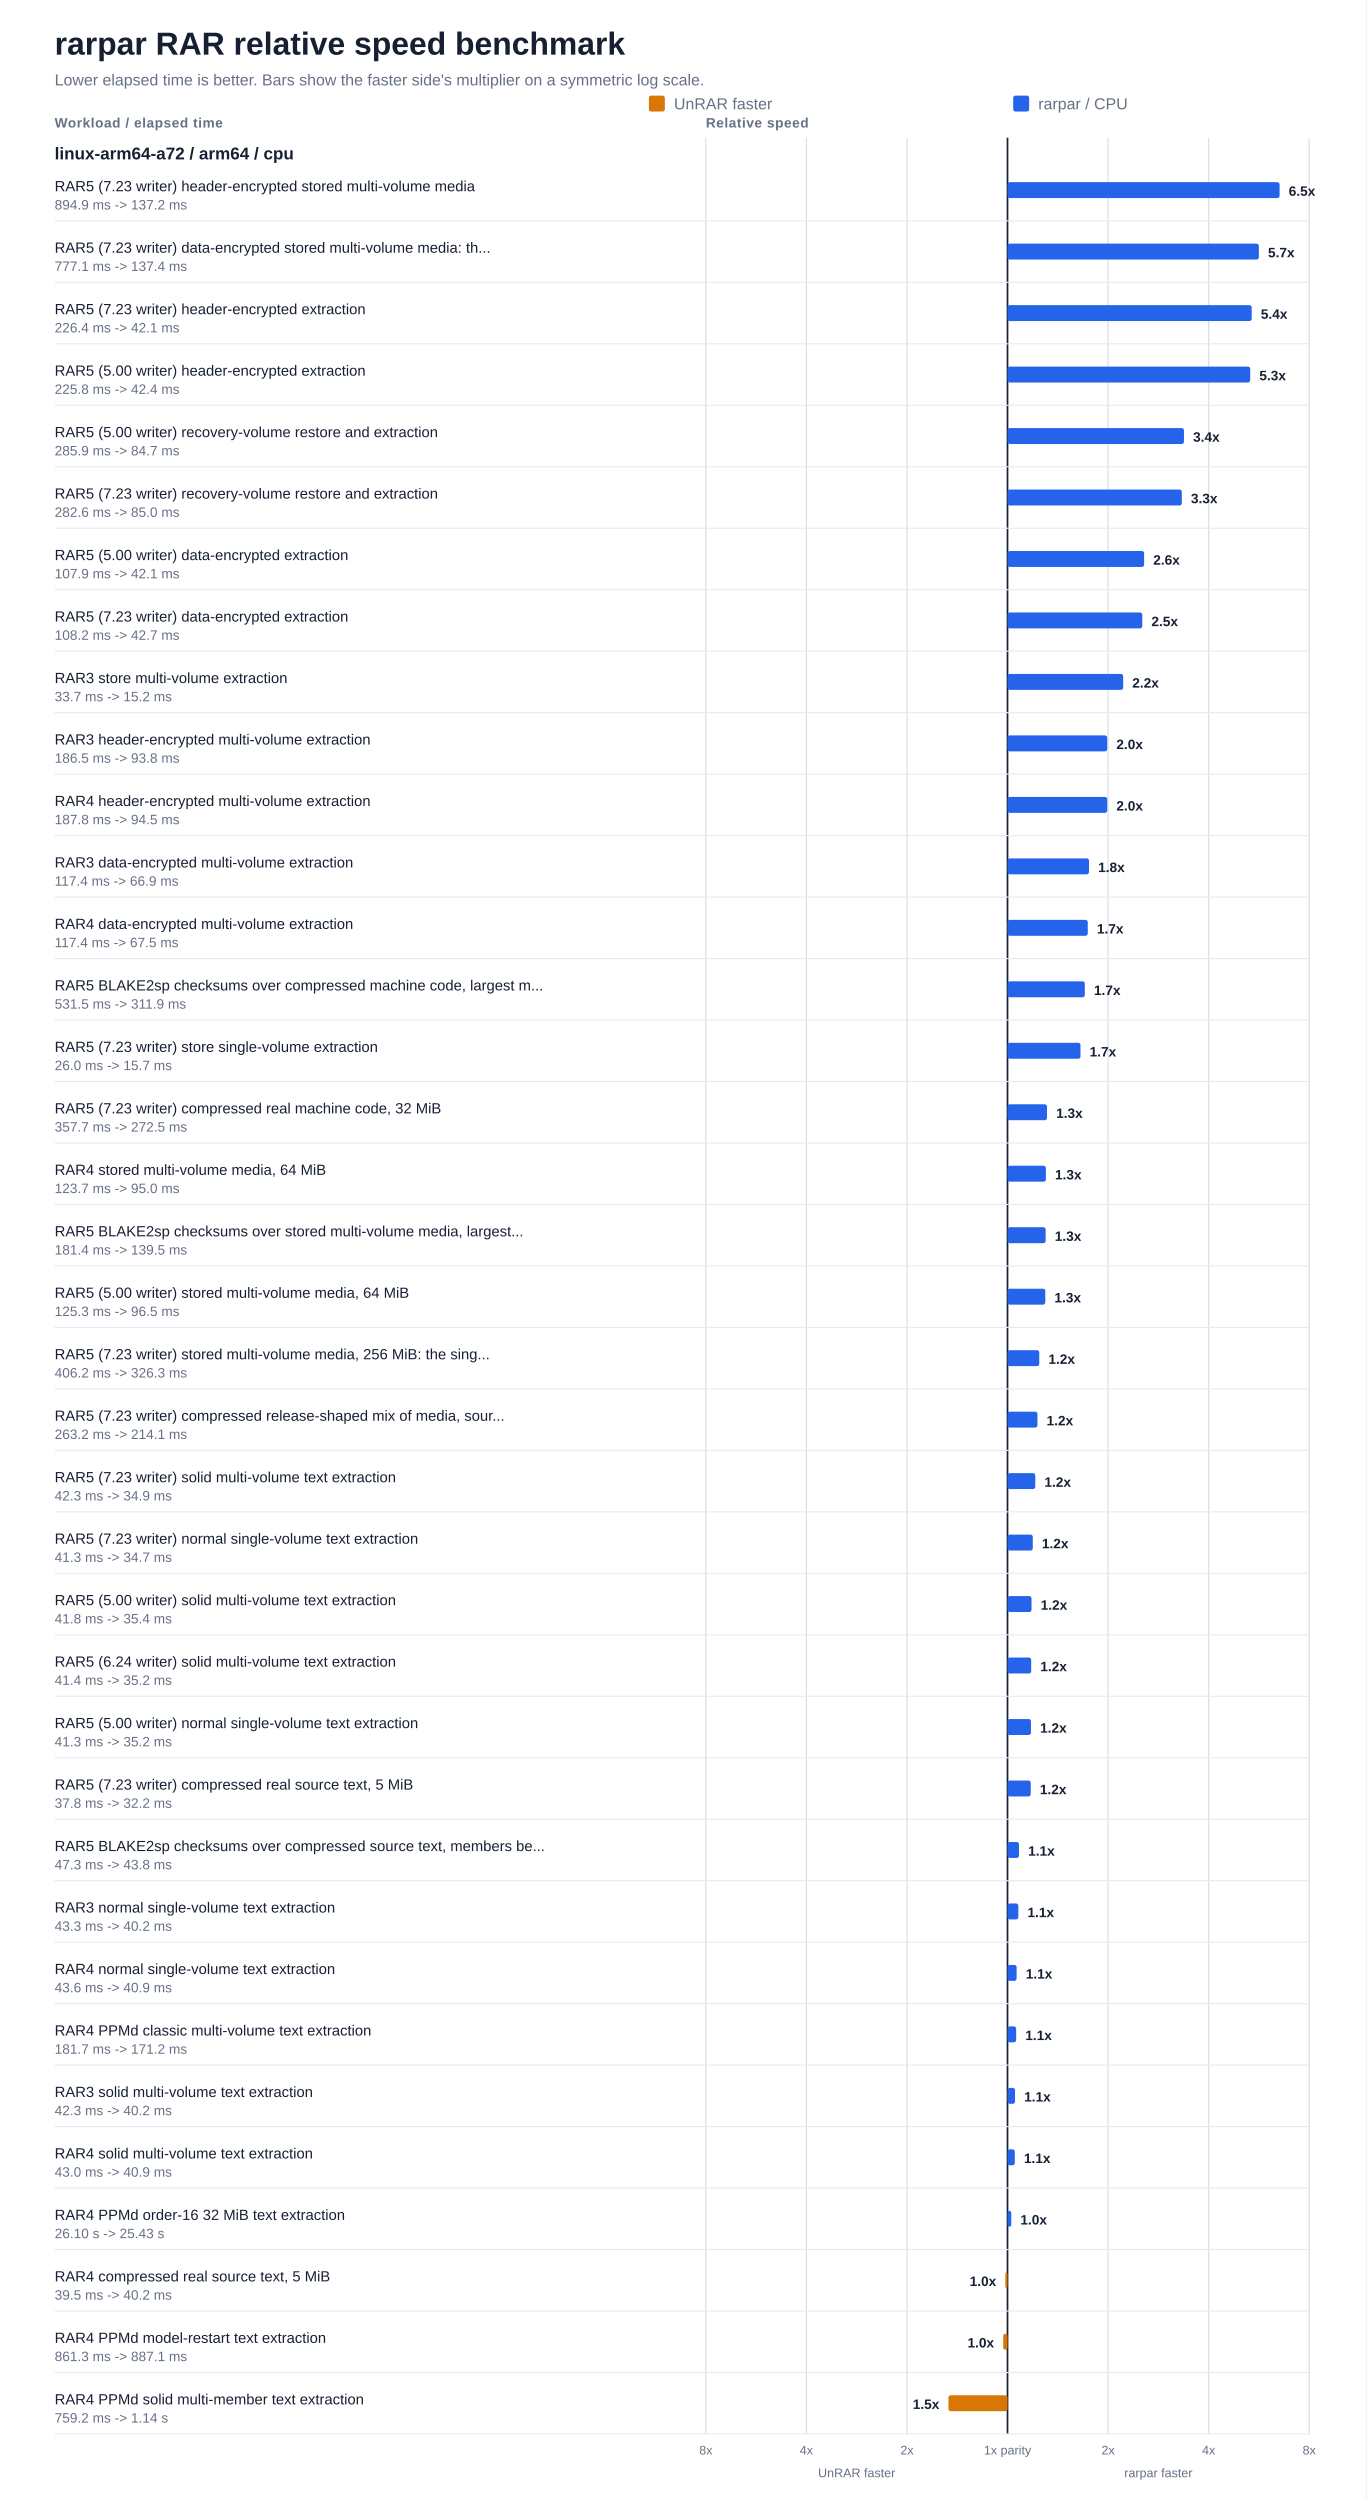
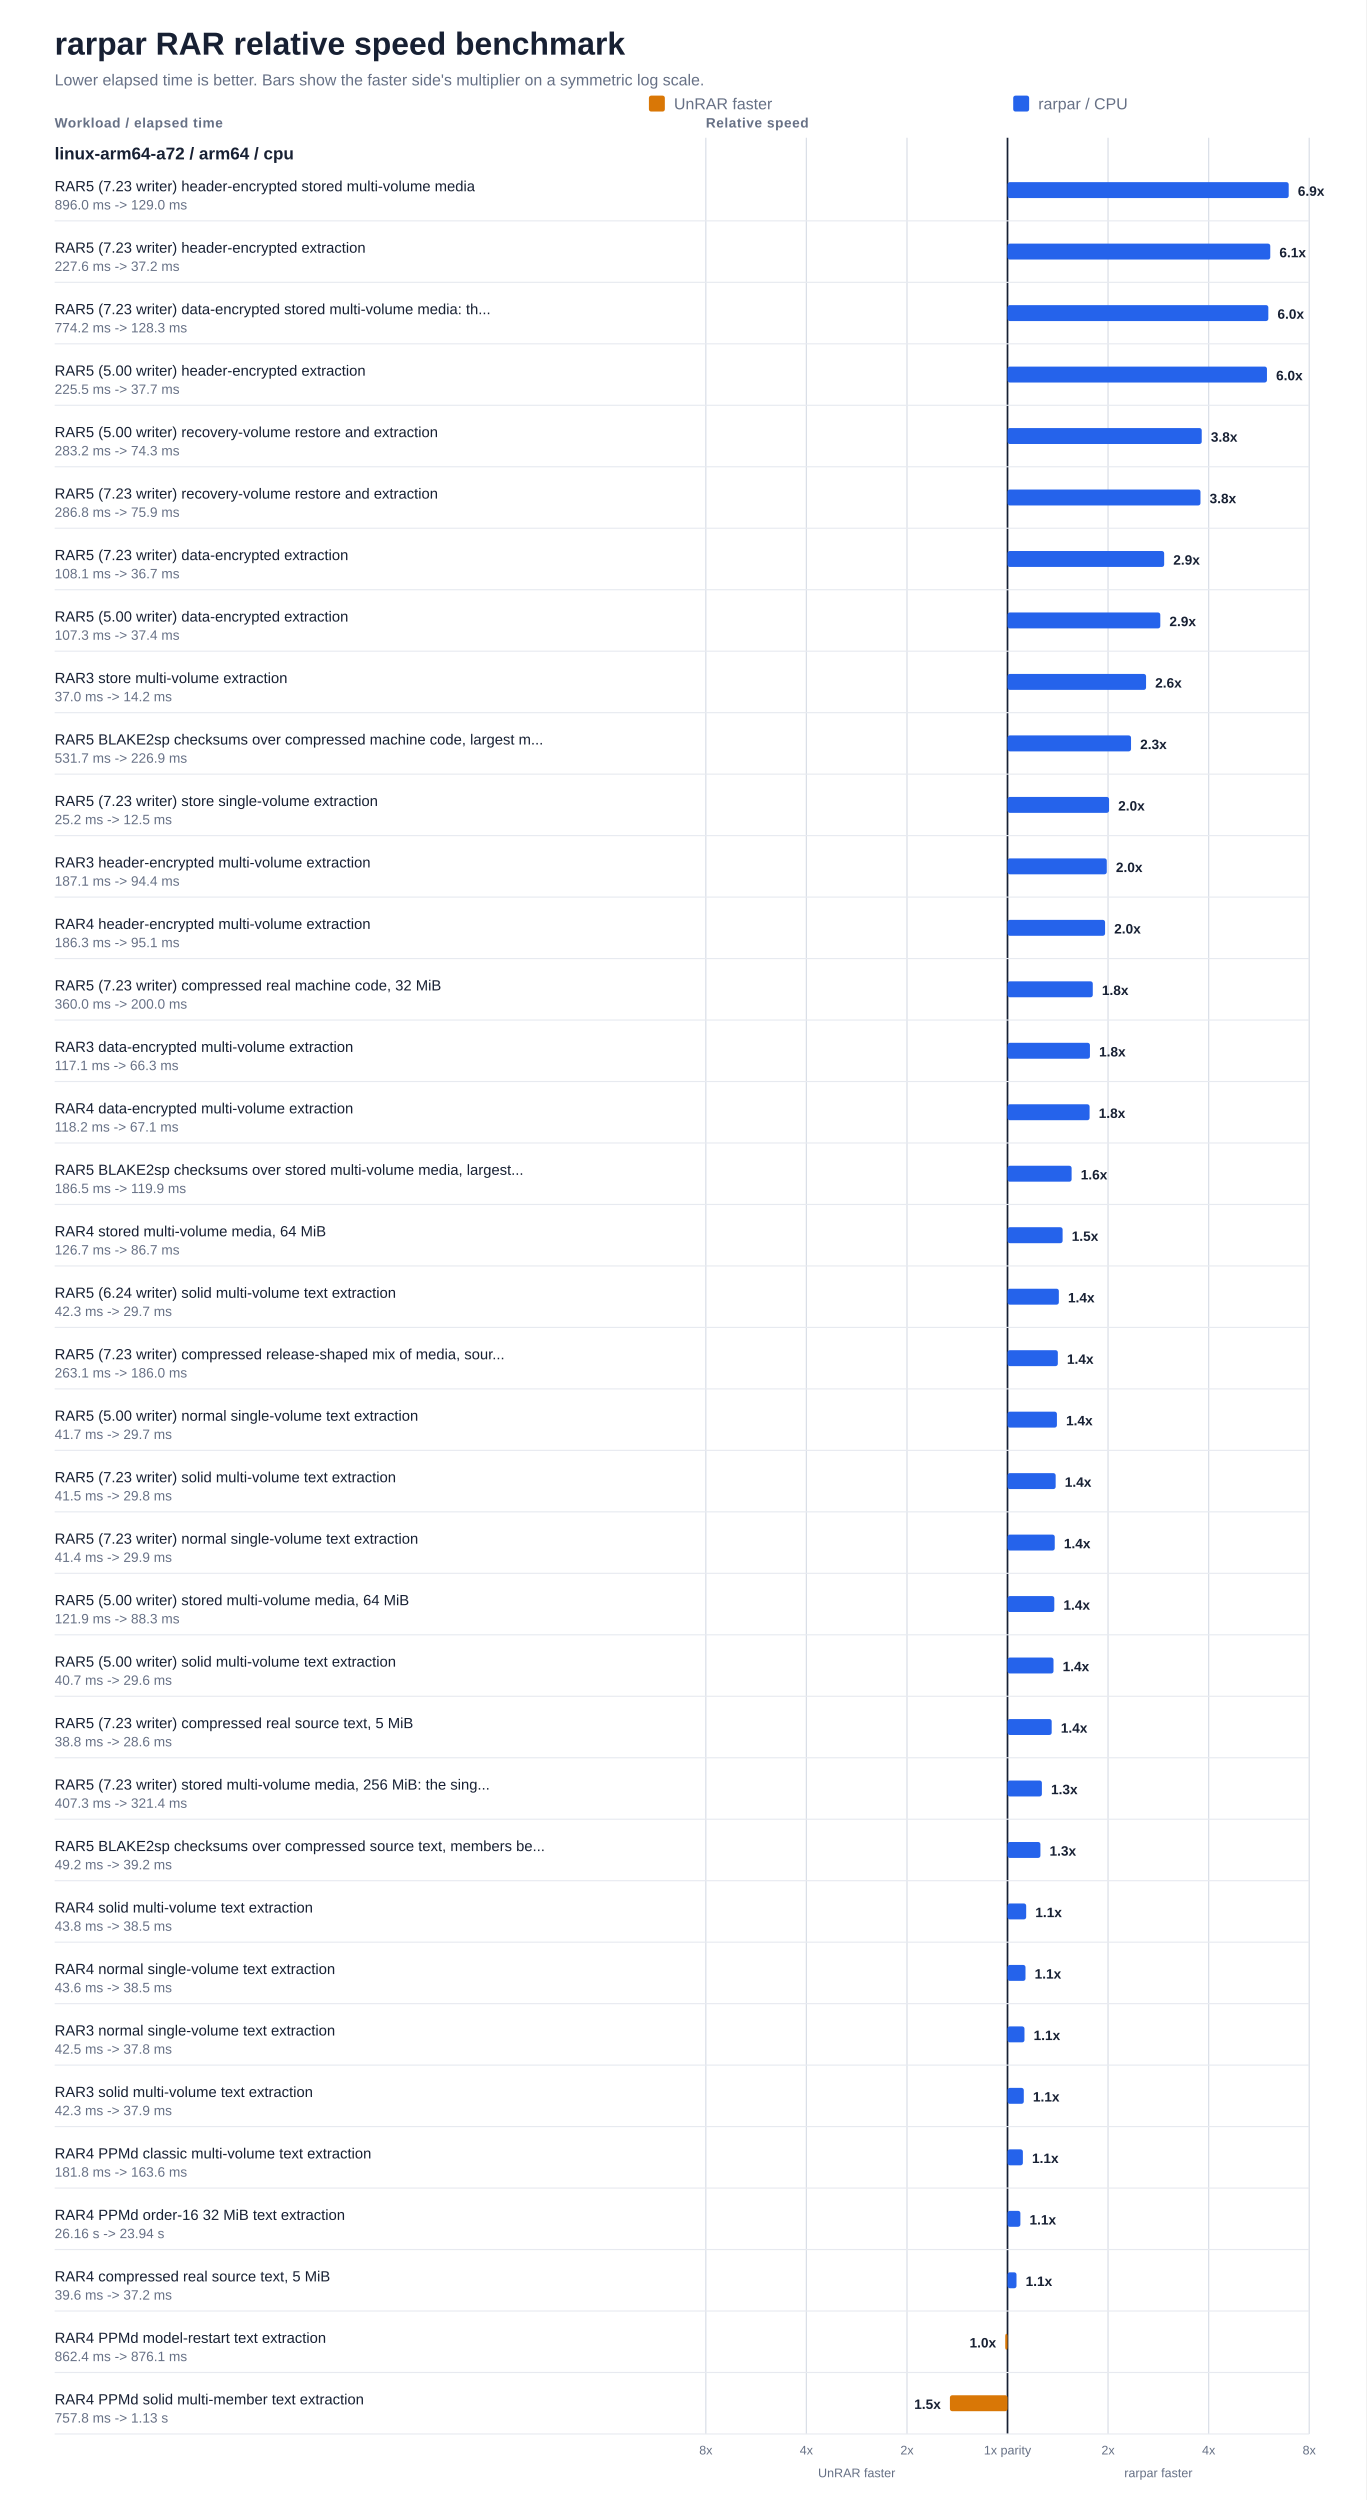
<svg xmlns="http://www.w3.org/2000/svg" width="1200" height="2196" viewBox="0 0 1200 2196" role="img" aria-labelledby="title desc">
  <style>
    .bg { fill: #ffffff; } text { font-family: Arial, sans-serif; fill: #172033; }
    .title { font-size: 28px; font-weight: 600; } .subtitle { font-size: 14px; fill: #667085; }
    .column { font-size: 12px; font-weight: 600; fill: #667085; letter-spacing: .04em; text-transform: uppercase; }
    .machine { font-size: 15px; font-weight: 600; } .workload { font-size: 13px; font-weight: 500; }
    .timing { font-size: 12px; fill: #667085; } .tick { font-size: 11px; fill: #667085; } .ratio { font-size: 12px; font-weight: 600; }
    .grid { stroke: #d7dce5; stroke-width: 1; } .parity { stroke: #172033; stroke-width: 1.5; } .rule { stroke: #e7eaf0; stroke-width: 1; }
    .cpu { fill: #2563eb; } .gpu { fill: #7c3aed; } .slower { fill: #d97706; }
    @media (prefers-color-scheme: dark) { .bg { fill: #0d1117; } text { fill: #e6edf3; } .subtitle, .column, .timing, .tick { fill: #9ca7b5; } .grid { stroke: #30363d; } .parity { stroke: #e6edf3; } .rule { stroke: #21262d; } .cpu { fill: #58a6ff; } .gpu { fill: #bc8cff; } .slower { fill: #f2a65a; } }
  </style>
  <rect class="bg" width="1200" height="2196" />
  <text class="title" x="48" y="48">rarpar RAR relative speed benchmark</text>
  <text class="subtitle" x="48" y="75">Lower elapsed time is better. Bars show the faster side's multiplier on a symmetric log scale.</text>
  <g aria-label="Legend">
    <rect class="slower" x="570" y="84" width="14" height="14" rx="2" />
    <text class="subtitle" x="592" y="96">UnRAR faster</text>
    <rect class="cpu" x="890" y="84" width="14" height="14" rx="2" />
    <text class="subtitle" x="912" y="96">rarpar / CPU</text>
  </g>
  <text class="column" x="48" y="112">Workload / elapsed time</text>
  <text class="column" x="620" y="112">Relative speed</text>
  <g aria-label="Relative speed axis">
    <line class="grid" x1="620.0" y1="121" x2="620.0" y2="2138" />
    <text class="tick" x="620.0" y="2156" text-anchor="middle">8x</text>
    <line class="grid" x1="708.3" y1="121" x2="708.3" y2="2138" />
    <text class="tick" x="708.3" y="2156" text-anchor="middle">4x</text>
    <line class="grid" x1="796.7" y1="121" x2="796.7" y2="2138" />
    <text class="tick" x="796.7" y="2156" text-anchor="middle">2x</text>
    <line class="parity" x1="885.0" y1="121" x2="885.0" y2="2138" />
    <text class="tick" x="885.0" y="2156" text-anchor="middle">1x parity</text>
    <line class="grid" x1="973.3" y1="121" x2="973.3" y2="2138" />
    <text class="tick" x="973.3" y="2156" text-anchor="middle">2x</text>
    <line class="grid" x1="1061.7" y1="121" x2="1061.7" y2="2138" />
    <text class="tick" x="1061.7" y="2156" text-anchor="middle">4x</text>
    <line class="grid" x1="1150.0" y1="121" x2="1150.0" y2="2138" />
    <text class="tick" x="1150.0" y="2156" text-anchor="middle">8x</text>
    <text class="tick" x="752.5" y="2176" text-anchor="middle">UnRAR faster</text>
    <text class="tick" x="1017.5" y="2176" text-anchor="middle">rarpar faster</text>
  </g>
  <g aria-label="RAR benchmarks">
    <text class="machine" x="48" y="140">linux-arm64-a72 / arm64 / cpu</text>
    <text class="workload" x="48" y="168">RAR5 (7.23 writer) header-encrypted stored multi-volume media</text>
-     <text class="timing" x="48" y="184">894.9 ms -&gt; 137.2 ms</text>
-     <rect class="cpu" x="885.0" y="160" width="239.0" height="14" rx="2" />
-     <text class="ratio" x="1132.0" y="172">6.5x</text>
+     <text class="timing" x="48" y="184">896.0 ms -&gt; 129.0 ms</text>
+     <rect class="cpu" x="885.0" y="160" width="247.0" height="14" rx="2" />
+     <text class="ratio" x="1140.0" y="172">6.9x</text>
    <line class="rule" x1="48" y1="194" x2="1150" y2="194" />
-     <text class="workload" x="48" y="222">RAR5 (7.23 writer) data-encrypted stored multi-volume media: th...</text>
-     <text class="timing" x="48" y="238">777.1 ms -&gt; 137.4 ms</text>
-     <rect class="cpu" x="885.0" y="214" width="220.8" height="14" rx="2" />
-     <text class="ratio" x="1113.8" y="226">5.7x</text>
+     <text class="workload" x="48" y="222">RAR5 (7.23 writer) header-encrypted extraction</text>
+     <text class="timing" x="48" y="238">227.6 ms -&gt; 37.2 ms</text>
+     <rect class="cpu" x="885.0" y="214" width="230.8" height="14" rx="2" />
+     <text class="ratio" x="1123.8" y="226">6.1x</text>
    <line class="rule" x1="48" y1="248" x2="1150" y2="248" />
-     <text class="workload" x="48" y="276">RAR5 (7.23 writer) header-encrypted extraction</text>
-     <text class="timing" x="48" y="292">226.4 ms -&gt; 42.1 ms</text>
-     <rect class="cpu" x="885.0" y="268" width="214.5" height="14" rx="2" />
-     <text class="ratio" x="1107.5" y="280">5.4x</text>
+     <text class="workload" x="48" y="276">RAR5 (7.23 writer) data-encrypted stored multi-volume media: th...</text>
+     <text class="timing" x="48" y="292">774.2 ms -&gt; 128.3 ms</text>
+     <rect class="cpu" x="885.0" y="268" width="229.1" height="14" rx="2" />
+     <text class="ratio" x="1122.1" y="280">6.0x</text>
    <line class="rule" x1="48" y1="302" x2="1150" y2="302" />
    <text class="workload" x="48" y="330">RAR5 (5.00 writer) header-encrypted extraction</text>
-     <text class="timing" x="48" y="346">225.8 ms -&gt; 42.4 ms</text>
-     <rect class="cpu" x="885.0" y="322" width="213.2" height="14" rx="2" />
-     <text class="ratio" x="1106.2" y="334">5.3x</text>
+     <text class="timing" x="48" y="346">225.5 ms -&gt; 37.7 ms</text>
+     <rect class="cpu" x="885.0" y="322" width="227.9" height="14" rx="2" />
+     <text class="ratio" x="1120.9" y="334">6.0x</text>
    <line class="rule" x1="48" y1="356" x2="1150" y2="356" />
    <text class="workload" x="48" y="384">RAR5 (5.00 writer) recovery-volume restore and extraction</text>
-     <text class="timing" x="48" y="400">285.9 ms -&gt; 84.7 ms</text>
-     <rect class="cpu" x="885.0" y="376" width="155.0" height="14" rx="2" />
-     <text class="ratio" x="1048.0" y="388">3.4x</text>
+     <text class="timing" x="48" y="400">283.2 ms -&gt; 74.3 ms</text>
+     <rect class="cpu" x="885.0" y="376" width="170.6" height="14" rx="2" />
+     <text class="ratio" x="1063.6" y="388">3.8x</text>
    <line class="rule" x1="48" y1="410" x2="1150" y2="410" />
    <text class="workload" x="48" y="438">RAR5 (7.23 writer) recovery-volume restore and extraction</text>
-     <text class="timing" x="48" y="454">282.6 ms -&gt; 85.0 ms</text>
-     <rect class="cpu" x="885.0" y="430" width="153.1" height="14" rx="2" />
-     <text class="ratio" x="1046.1" y="442">3.3x</text>
+     <text class="timing" x="48" y="454">286.8 ms -&gt; 75.9 ms</text>
+     <rect class="cpu" x="885.0" y="430" width="169.5" height="14" rx="2" />
+     <text class="ratio" x="1062.5" y="442">3.8x</text>
    <line class="rule" x1="48" y1="464" x2="1150" y2="464" />
-     <text class="workload" x="48" y="492">RAR5 (5.00 writer) data-encrypted extraction</text>
-     <text class="timing" x="48" y="508">107.9 ms -&gt; 42.1 ms</text>
-     <rect class="cpu" x="885.0" y="484" width="120.0" height="14" rx="2" />
-     <text class="ratio" x="1013.0" y="496">2.6x</text>
+     <text class="workload" x="48" y="492">RAR5 (7.23 writer) data-encrypted extraction</text>
+     <text class="timing" x="48" y="508">108.1 ms -&gt; 36.7 ms</text>
+     <rect class="cpu" x="885.0" y="484" width="137.6" height="14" rx="2" />
+     <text class="ratio" x="1030.6" y="496">2.9x</text>
    <line class="rule" x1="48" y1="518" x2="1150" y2="518" />
-     <text class="workload" x="48" y="546">RAR5 (7.23 writer) data-encrypted extraction</text>
-     <text class="timing" x="48" y="562">108.2 ms -&gt; 42.7 ms</text>
-     <rect class="cpu" x="885.0" y="538" width="118.4" height="14" rx="2" />
-     <text class="ratio" x="1011.4" y="550">2.5x</text>
+     <text class="workload" x="48" y="546">RAR5 (5.00 writer) data-encrypted extraction</text>
+     <text class="timing" x="48" y="562">107.3 ms -&gt; 37.4 ms</text>
+     <rect class="cpu" x="885.0" y="538" width="134.2" height="14" rx="2" />
+     <text class="ratio" x="1027.2" y="550">2.9x</text>
    <line class="rule" x1="48" y1="572" x2="1150" y2="572" />
    <text class="workload" x="48" y="600">RAR3 store multi-volume extraction</text>
-     <text class="timing" x="48" y="616">33.7 ms -&gt; 15.2 ms</text>
-     <rect class="cpu" x="885.0" y="592" width="101.6" height="14" rx="2" />
-     <text class="ratio" x="994.6" y="604">2.2x</text>
+     <text class="timing" x="48" y="616">37.0 ms -&gt; 14.2 ms</text>
+     <rect class="cpu" x="885.0" y="592" width="121.7" height="14" rx="2" />
+     <text class="ratio" x="1014.7" y="604">2.6x</text>
    <line class="rule" x1="48" y1="626" x2="1150" y2="626" />
-     <text class="workload" x="48" y="654">RAR3 header-encrypted multi-volume extraction</text>
-     <text class="timing" x="48" y="670">186.5 ms -&gt; 93.8 ms</text>
-     <rect class="cpu" x="885.0" y="646" width="87.6" height="14" rx="2" />
-     <text class="ratio" x="980.6" y="658">2.0x</text>
+     <text class="workload" x="48" y="654">RAR5 BLAKE2sp checksums over compressed machine code, largest m...</text>
+     <text class="timing" x="48" y="670">531.7 ms -&gt; 226.9 ms</text>
+     <rect class="cpu" x="885.0" y="646" width="108.5" height="14" rx="2" />
+     <text class="ratio" x="1001.5" y="658">2.3x</text>
    <line class="rule" x1="48" y1="680" x2="1150" y2="680" />
-     <text class="workload" x="48" y="708">RAR4 header-encrypted multi-volume extraction</text>
-     <text class="timing" x="48" y="724">187.8 ms -&gt; 94.5 ms</text>
-     <rect class="cpu" x="885.0" y="700" width="87.6" height="14" rx="2" />
-     <text class="ratio" x="980.6" y="712">2.0x</text>
+     <text class="workload" x="48" y="708">RAR5 (7.23 writer) store single-volume extraction</text>
+     <text class="timing" x="48" y="724">25.2 ms -&gt; 12.5 ms</text>
+     <rect class="cpu" x="885.0" y="700" width="89.2" height="14" rx="2" />
+     <text class="ratio" x="982.2" y="712">2.0x</text>
    <line class="rule" x1="48" y1="734" x2="1150" y2="734" />
-     <text class="workload" x="48" y="762">RAR3 data-encrypted multi-volume extraction</text>
-     <text class="timing" x="48" y="778">117.4 ms -&gt; 66.9 ms</text>
-     <rect class="cpu" x="885.0" y="754" width="71.6" height="14" rx="2" />
-     <text class="ratio" x="964.6" y="766">1.8x</text>
+     <text class="workload" x="48" y="762">RAR3 header-encrypted multi-volume extraction</text>
+     <text class="timing" x="48" y="778">187.1 ms -&gt; 94.4 ms</text>
+     <rect class="cpu" x="885.0" y="754" width="87.2" height="14" rx="2" />
+     <text class="ratio" x="980.2" y="766">2.0x</text>
    <line class="rule" x1="48" y1="788" x2="1150" y2="788" />
-     <text class="workload" x="48" y="816">RAR4 data-encrypted multi-volume extraction</text>
-     <text class="timing" x="48" y="832">117.4 ms -&gt; 67.5 ms</text>
-     <rect class="cpu" x="885.0" y="808" width="70.5" height="14" rx="2" />
-     <text class="ratio" x="963.5" y="820">1.7x</text>
+     <text class="workload" x="48" y="816">RAR4 header-encrypted multi-volume extraction</text>
+     <text class="timing" x="48" y="832">186.3 ms -&gt; 95.1 ms</text>
+     <rect class="cpu" x="885.0" y="808" width="85.7" height="14" rx="2" />
+     <text class="ratio" x="978.7" y="820">2.0x</text>
    <line class="rule" x1="48" y1="842" x2="1150" y2="842" />
-     <text class="workload" x="48" y="870">RAR5 BLAKE2sp checksums over compressed machine code, largest m...</text>
-     <text class="timing" x="48" y="886">531.5 ms -&gt; 311.9 ms</text>
-     <rect class="cpu" x="885.0" y="862" width="67.9" height="14" rx="2" />
-     <text class="ratio" x="960.9" y="874">1.7x</text>
+     <text class="workload" x="48" y="870">RAR5 (7.23 writer) compressed real machine code, 32 MiB</text>
+     <text class="timing" x="48" y="886">360.0 ms -&gt; 200.0 ms</text>
+     <rect class="cpu" x="885.0" y="862" width="74.9" height="14" rx="2" />
+     <text class="ratio" x="967.9" y="874">1.8x</text>
    <line class="rule" x1="48" y1="896" x2="1150" y2="896" />
-     <text class="workload" x="48" y="924">RAR5 (7.23 writer) store single-volume extraction</text>
-     <text class="timing" x="48" y="940">26.0 ms -&gt; 15.7 ms</text>
-     <rect class="cpu" x="885.0" y="916" width="64.1" height="14" rx="2" />
-     <text class="ratio" x="957.1" y="928">1.7x</text>
+     <text class="workload" x="48" y="924">RAR3 data-encrypted multi-volume extraction</text>
+     <text class="timing" x="48" y="940">117.1 ms -&gt; 66.3 ms</text>
+     <rect class="cpu" x="885.0" y="916" width="72.4" height="14" rx="2" />
+     <text class="ratio" x="965.4" y="928">1.8x</text>
    <line class="rule" x1="48" y1="950" x2="1150" y2="950" />
-     <text class="workload" x="48" y="978">RAR5 (7.23 writer) compressed real machine code, 32 MiB</text>
-     <text class="timing" x="48" y="994">357.7 ms -&gt; 272.5 ms</text>
-     <rect class="cpu" x="885.0" y="970" width="34.7" height="14" rx="2" />
-     <text class="ratio" x="927.7" y="982">1.3x</text>
+     <text class="workload" x="48" y="978">RAR4 data-encrypted multi-volume extraction</text>
+     <text class="timing" x="48" y="994">118.2 ms -&gt; 67.1 ms</text>
+     <rect class="cpu" x="885.0" y="970" width="72.1" height="14" rx="2" />
+     <text class="ratio" x="965.1" y="982">1.8x</text>
    <line class="rule" x1="48" y1="1004" x2="1150" y2="1004" />
-     <text class="workload" x="48" y="1032">RAR4 stored multi-volume media, 64 MiB</text>
-     <text class="timing" x="48" y="1048">123.7 ms -&gt; 95.0 ms</text>
-     <rect class="cpu" x="885.0" y="1024" width="33.7" height="14" rx="2" />
-     <text class="ratio" x="926.7" y="1036">1.3x</text>
+     <text class="workload" x="48" y="1032">RAR5 BLAKE2sp checksums over stored multi-volume media, largest...</text>
+     <text class="timing" x="48" y="1048">186.5 ms -&gt; 119.9 ms</text>
+     <rect class="cpu" x="885.0" y="1024" width="56.3" height="14" rx="2" />
+     <text class="ratio" x="949.3" y="1036">1.6x</text>
    <line class="rule" x1="48" y1="1058" x2="1150" y2="1058" />
-     <text class="workload" x="48" y="1086">RAR5 BLAKE2sp checksums over stored multi-volume media, largest...</text>
-     <text class="timing" x="48" y="1102">181.4 ms -&gt; 139.5 ms</text>
-     <rect class="cpu" x="885.0" y="1078" width="33.5" height="14" rx="2" />
-     <text class="ratio" x="926.5" y="1090">1.3x</text>
+     <text class="workload" x="48" y="1086">RAR4 stored multi-volume media, 64 MiB</text>
+     <text class="timing" x="48" y="1102">126.7 ms -&gt; 86.7 ms</text>
+     <rect class="cpu" x="885.0" y="1078" width="48.4" height="14" rx="2" />
+     <text class="ratio" x="941.4" y="1090">1.5x</text>
    <line class="rule" x1="48" y1="1112" x2="1150" y2="1112" />
-     <text class="workload" x="48" y="1140">RAR5 (5.00 writer) stored multi-volume media, 64 MiB</text>
-     <text class="timing" x="48" y="1156">125.3 ms -&gt; 96.5 ms</text>
-     <rect class="cpu" x="885.0" y="1132" width="33.2" height="14" rx="2" />
-     <text class="ratio" x="926.2" y="1144">1.3x</text>
+     <text class="workload" x="48" y="1140">RAR5 (6.24 writer) solid multi-volume text extraction</text>
+     <text class="timing" x="48" y="1156">42.3 ms -&gt; 29.7 ms</text>
+     <rect class="cpu" x="885.0" y="1132" width="45.1" height="14" rx="2" />
+     <text class="ratio" x="938.1" y="1144">1.4x</text>
    <line class="rule" x1="48" y1="1166" x2="1150" y2="1166" />
-     <text class="workload" x="48" y="1194">RAR5 (7.23 writer) stored multi-volume media, 256 MiB: the sing...</text>
-     <text class="timing" x="48" y="1210">406.2 ms -&gt; 326.3 ms</text>
-     <rect class="cpu" x="885.0" y="1186" width="27.9" height="14" rx="2" />
-     <text class="ratio" x="920.9" y="1198">1.2x</text>
+     <text class="workload" x="48" y="1194">RAR5 (7.23 writer) compressed release-shaped mix of media, sour...</text>
+     <text class="timing" x="48" y="1210">263.1 ms -&gt; 186.0 ms</text>
+     <rect class="cpu" x="885.0" y="1186" width="44.2" height="14" rx="2" />
+     <text class="ratio" x="937.2" y="1198">1.4x</text>
    <line class="rule" x1="48" y1="1220" x2="1150" y2="1220" />
-     <text class="workload" x="48" y="1248">RAR5 (7.23 writer) compressed release-shaped mix of media, sour...</text>
-     <text class="timing" x="48" y="1264">263.2 ms -&gt; 214.1 ms</text>
-     <rect class="cpu" x="885.0" y="1240" width="26.3" height="14" rx="2" />
-     <text class="ratio" x="919.3" y="1252">1.2x</text>
+     <text class="workload" x="48" y="1248">RAR5 (5.00 writer) normal single-volume text extraction</text>
+     <text class="timing" x="48" y="1264">41.7 ms -&gt; 29.7 ms</text>
+     <rect class="cpu" x="885.0" y="1240" width="43.4" height="14" rx="2" />
+     <text class="ratio" x="936.4" y="1252">1.4x</text>
    <line class="rule" x1="48" y1="1274" x2="1150" y2="1274" />
    <text class="workload" x="48" y="1302">RAR5 (7.23 writer) solid multi-volume text extraction</text>
-     <text class="timing" x="48" y="1318">42.3 ms -&gt; 34.9 ms</text>
-     <rect class="cpu" x="885.0" y="1294" width="24.4" height="14" rx="2" />
-     <text class="ratio" x="917.4" y="1306">1.2x</text>
+     <text class="timing" x="48" y="1318">41.5 ms -&gt; 29.8 ms</text>
+     <rect class="cpu" x="885.0" y="1294" width="42.3" height="14" rx="2" />
+     <text class="ratio" x="935.3" y="1306">1.4x</text>
    <line class="rule" x1="48" y1="1328" x2="1150" y2="1328" />
    <text class="workload" x="48" y="1356">RAR5 (7.23 writer) normal single-volume text extraction</text>
-     <text class="timing" x="48" y="1372">41.3 ms -&gt; 34.7 ms</text>
-     <rect class="cpu" x="885.0" y="1348" width="22.2" height="14" rx="2" />
-     <text class="ratio" x="915.2" y="1360">1.2x</text>
+     <text class="timing" x="48" y="1372">41.4 ms -&gt; 29.9 ms</text>
+     <rect class="cpu" x="885.0" y="1348" width="41.5" height="14" rx="2" />
+     <text class="ratio" x="934.5" y="1360">1.4x</text>
    <line class="rule" x1="48" y1="1382" x2="1150" y2="1382" />
-     <text class="workload" x="48" y="1410">RAR5 (5.00 writer) solid multi-volume text extraction</text>
-     <text class="timing" x="48" y="1426">41.8 ms -&gt; 35.4 ms</text>
-     <rect class="cpu" x="885.0" y="1402" width="21.1" height="14" rx="2" />
-     <text class="ratio" x="914.1" y="1414">1.2x</text>
+     <text class="workload" x="48" y="1410">RAR5 (5.00 writer) stored multi-volume media, 64 MiB</text>
+     <text class="timing" x="48" y="1426">121.9 ms -&gt; 88.3 ms</text>
+     <rect class="cpu" x="885.0" y="1402" width="41.1" height="14" rx="2" />
+     <text class="ratio" x="934.1" y="1414">1.4x</text>
    <line class="rule" x1="48" y1="1436" x2="1150" y2="1436" />
-     <text class="workload" x="48" y="1464">RAR5 (6.24 writer) solid multi-volume text extraction</text>
-     <text class="timing" x="48" y="1480">41.4 ms -&gt; 35.2 ms</text>
-     <rect class="cpu" x="885.0" y="1456" width="20.8" height="14" rx="2" />
-     <text class="ratio" x="913.8" y="1468">1.2x</text>
+     <text class="workload" x="48" y="1464">RAR5 (5.00 writer) solid multi-volume text extraction</text>
+     <text class="timing" x="48" y="1480">40.7 ms -&gt; 29.6 ms</text>
+     <rect class="cpu" x="885.0" y="1456" width="40.4" height="14" rx="2" />
+     <text class="ratio" x="933.4" y="1468">1.4x</text>
    <line class="rule" x1="48" y1="1490" x2="1150" y2="1490" />
-     <text class="workload" x="48" y="1518">RAR5 (5.00 writer) normal single-volume text extraction</text>
-     <text class="timing" x="48" y="1534">41.3 ms -&gt; 35.2 ms</text>
-     <rect class="cpu" x="885.0" y="1510" width="20.6" height="14" rx="2" />
-     <text class="ratio" x="913.6" y="1522">1.2x</text>
+     <text class="workload" x="48" y="1518">RAR5 (7.23 writer) compressed real source text, 5 MiB</text>
+     <text class="timing" x="48" y="1534">38.8 ms -&gt; 28.6 ms</text>
+     <rect class="cpu" x="885.0" y="1510" width="38.8" height="14" rx="2" />
+     <text class="ratio" x="931.8" y="1522">1.4x</text>
    <line class="rule" x1="48" y1="1544" x2="1150" y2="1544" />
-     <text class="workload" x="48" y="1572">RAR5 (7.23 writer) compressed real source text, 5 MiB</text>
-     <text class="timing" x="48" y="1588">37.8 ms -&gt; 32.2 ms</text>
-     <rect class="cpu" x="885.0" y="1564" width="20.4" height="14" rx="2" />
-     <text class="ratio" x="913.4" y="1576">1.2x</text>
+     <text class="workload" x="48" y="1572">RAR5 (7.23 writer) stored multi-volume media, 256 MiB: the sing...</text>
+     <text class="timing" x="48" y="1588">407.3 ms -&gt; 321.4 ms</text>
+     <rect class="cpu" x="885.0" y="1564" width="30.2" height="14" rx="2" />
+     <text class="ratio" x="923.2" y="1576">1.3x</text>
    <line class="rule" x1="48" y1="1598" x2="1150" y2="1598" />
    <text class="workload" x="48" y="1626">RAR5 BLAKE2sp checksums over compressed source text, members be...</text>
-     <text class="timing" x="48" y="1642">47.3 ms -&gt; 43.8 ms</text>
-     <rect class="cpu" x="885.0" y="1618" width="10.1" height="14" rx="2" />
-     <text class="ratio" x="903.1" y="1630">1.1x</text>
+     <text class="timing" x="48" y="1642">49.2 ms -&gt; 39.2 ms</text>
+     <rect class="cpu" x="885.0" y="1618" width="28.9" height="14" rx="2" />
+     <text class="ratio" x="921.9" y="1630">1.3x</text>
    <line class="rule" x1="48" y1="1652" x2="1150" y2="1652" />
-     <text class="workload" x="48" y="1680">RAR3 normal single-volume text extraction</text>
-     <text class="timing" x="48" y="1696">43.3 ms -&gt; 40.2 ms</text>
-     <rect class="cpu" x="885.0" y="1672" width="9.5" height="14" rx="2" />
-     <text class="ratio" x="902.5" y="1684">1.1x</text>
+     <text class="workload" x="48" y="1680">RAR4 solid multi-volume text extraction</text>
+     <text class="timing" x="48" y="1696">43.8 ms -&gt; 38.5 ms</text>
+     <rect class="cpu" x="885.0" y="1672" width="16.4" height="14" rx="2" />
+     <text class="ratio" x="909.4" y="1684">1.1x</text>
    <line class="rule" x1="48" y1="1706" x2="1150" y2="1706" />
    <text class="workload" x="48" y="1734">RAR4 normal single-volume text extraction</text>
-     <text class="timing" x="48" y="1750">43.6 ms -&gt; 40.9 ms</text>
-     <rect class="cpu" x="885.0" y="1726" width="8.0" height="14" rx="2" />
-     <text class="ratio" x="901.0" y="1738">1.1x</text>
+     <text class="timing" x="48" y="1750">43.6 ms -&gt; 38.5 ms</text>
+     <rect class="cpu" x="885.0" y="1726" width="15.8" height="14" rx="2" />
+     <text class="ratio" x="908.8" y="1738">1.1x</text>
    <line class="rule" x1="48" y1="1760" x2="1150" y2="1760" />
-     <text class="workload" x="48" y="1788">RAR4 PPMd classic multi-volume text extraction</text>
-     <text class="timing" x="48" y="1804">181.7 ms -&gt; 171.2 ms</text>
-     <rect class="cpu" x="885.0" y="1780" width="7.6" height="14" rx="2" />
-     <text class="ratio" x="900.6" y="1792">1.1x</text>
+     <text class="workload" x="48" y="1788">RAR3 normal single-volume text extraction</text>
+     <text class="timing" x="48" y="1804">42.5 ms -&gt; 37.8 ms</text>
+     <rect class="cpu" x="885.0" y="1780" width="14.9" height="14" rx="2" />
+     <text class="ratio" x="907.9" y="1792">1.1x</text>
    <line class="rule" x1="48" y1="1814" x2="1150" y2="1814" />
    <text class="workload" x="48" y="1842">RAR3 solid multi-volume text extraction</text>
-     <text class="timing" x="48" y="1858">42.3 ms -&gt; 40.2 ms</text>
-     <rect class="cpu" x="885.0" y="1834" width="6.6" height="14" rx="2" />
-     <text class="ratio" x="899.6" y="1846">1.1x</text>
+     <text class="timing" x="48" y="1858">42.3 ms -&gt; 37.9 ms</text>
+     <rect class="cpu" x="885.0" y="1834" width="14.3" height="14" rx="2" />
+     <text class="ratio" x="907.3" y="1846">1.1x</text>
    <line class="rule" x1="48" y1="1868" x2="1150" y2="1868" />
-     <text class="workload" x="48" y="1896">RAR4 solid multi-volume text extraction</text>
-     <text class="timing" x="48" y="1912">43.0 ms -&gt; 40.9 ms</text>
-     <rect class="cpu" x="885.0" y="1888" width="6.4" height="14" rx="2" />
-     <text class="ratio" x="899.4" y="1900">1.1x</text>
+     <text class="workload" x="48" y="1896">RAR4 PPMd classic multi-volume text extraction</text>
+     <text class="timing" x="48" y="1912">181.8 ms -&gt; 163.6 ms</text>
+     <rect class="cpu" x="885.0" y="1888" width="13.5" height="14" rx="2" />
+     <text class="ratio" x="906.5" y="1900">1.1x</text>
    <line class="rule" x1="48" y1="1922" x2="1150" y2="1922" />
    <text class="workload" x="48" y="1950">RAR4 PPMd order-16 32 MiB text extraction</text>
-     <text class="timing" x="48" y="1966">26.10 s -&gt; 25.43 s</text>
-     <rect class="cpu" x="885.0" y="1942" width="3.3" height="14" rx="2" />
-     <text class="ratio" x="896.3" y="1954">1.0x</text>
+     <text class="timing" x="48" y="1966">26.16 s -&gt; 23.94 s</text>
+     <rect class="cpu" x="885.0" y="1942" width="11.3" height="14" rx="2" />
+     <text class="ratio" x="904.3" y="1954">1.1x</text>
    <line class="rule" x1="48" y1="1976" x2="1150" y2="1976" />
    <text class="workload" x="48" y="2004">RAR4 compressed real source text, 5 MiB</text>
-     <text class="timing" x="48" y="2020">39.5 ms -&gt; 40.2 ms</text>
-     <rect class="slower" x="883.1" y="1996" width="1.9" height="14" rx="2" />
-     <text class="ratio" x="875.1" y="2008" text-anchor="end">1.0x</text>
+     <text class="timing" x="48" y="2020">39.6 ms -&gt; 37.2 ms</text>
+     <rect class="cpu" x="885.0" y="1996" width="7.9" height="14" rx="2" />
+     <text class="ratio" x="900.9" y="2008">1.1x</text>
    <line class="rule" x1="48" y1="2030" x2="1150" y2="2030" />
    <text class="workload" x="48" y="2058">RAR4 PPMd model-restart text extraction</text>
-     <text class="timing" x="48" y="2074">861.3 ms -&gt; 887.1 ms</text>
-     <rect class="slower" x="881.2" y="2050" width="3.8" height="14" rx="2" />
-     <text class="ratio" x="873.2" y="2062" text-anchor="end">1.0x</text>
+     <text class="timing" x="48" y="2074">862.4 ms -&gt; 876.1 ms</text>
+     <rect class="slower" x="883.0" y="2050" width="2.0" height="14" rx="2" />
+     <text class="ratio" x="875.0" y="2062" text-anchor="end">1.0x</text>
    <line class="rule" x1="48" y1="2084" x2="1150" y2="2084" />
    <text class="workload" x="48" y="2112">RAR4 PPMd solid multi-member text extraction</text>
-     <text class="timing" x="48" y="2128">759.2 ms -&gt; 1.14 s</text>
-     <rect class="slower" x="833.1" y="2104" width="51.9" height="14" rx="2" />
-     <text class="ratio" x="825.1" y="2116" text-anchor="end">1.5x</text>
+     <text class="timing" x="48" y="2128">757.8 ms -&gt; 1.13 s</text>
+     <rect class="slower" x="834.4" y="2104" width="50.6" height="14" rx="2" />
+     <text class="ratio" x="826.4" y="2116" text-anchor="end">1.5x</text>
    <line class="rule" x1="48" y1="2138" x2="1150" y2="2138" />
  </g>
</svg>
